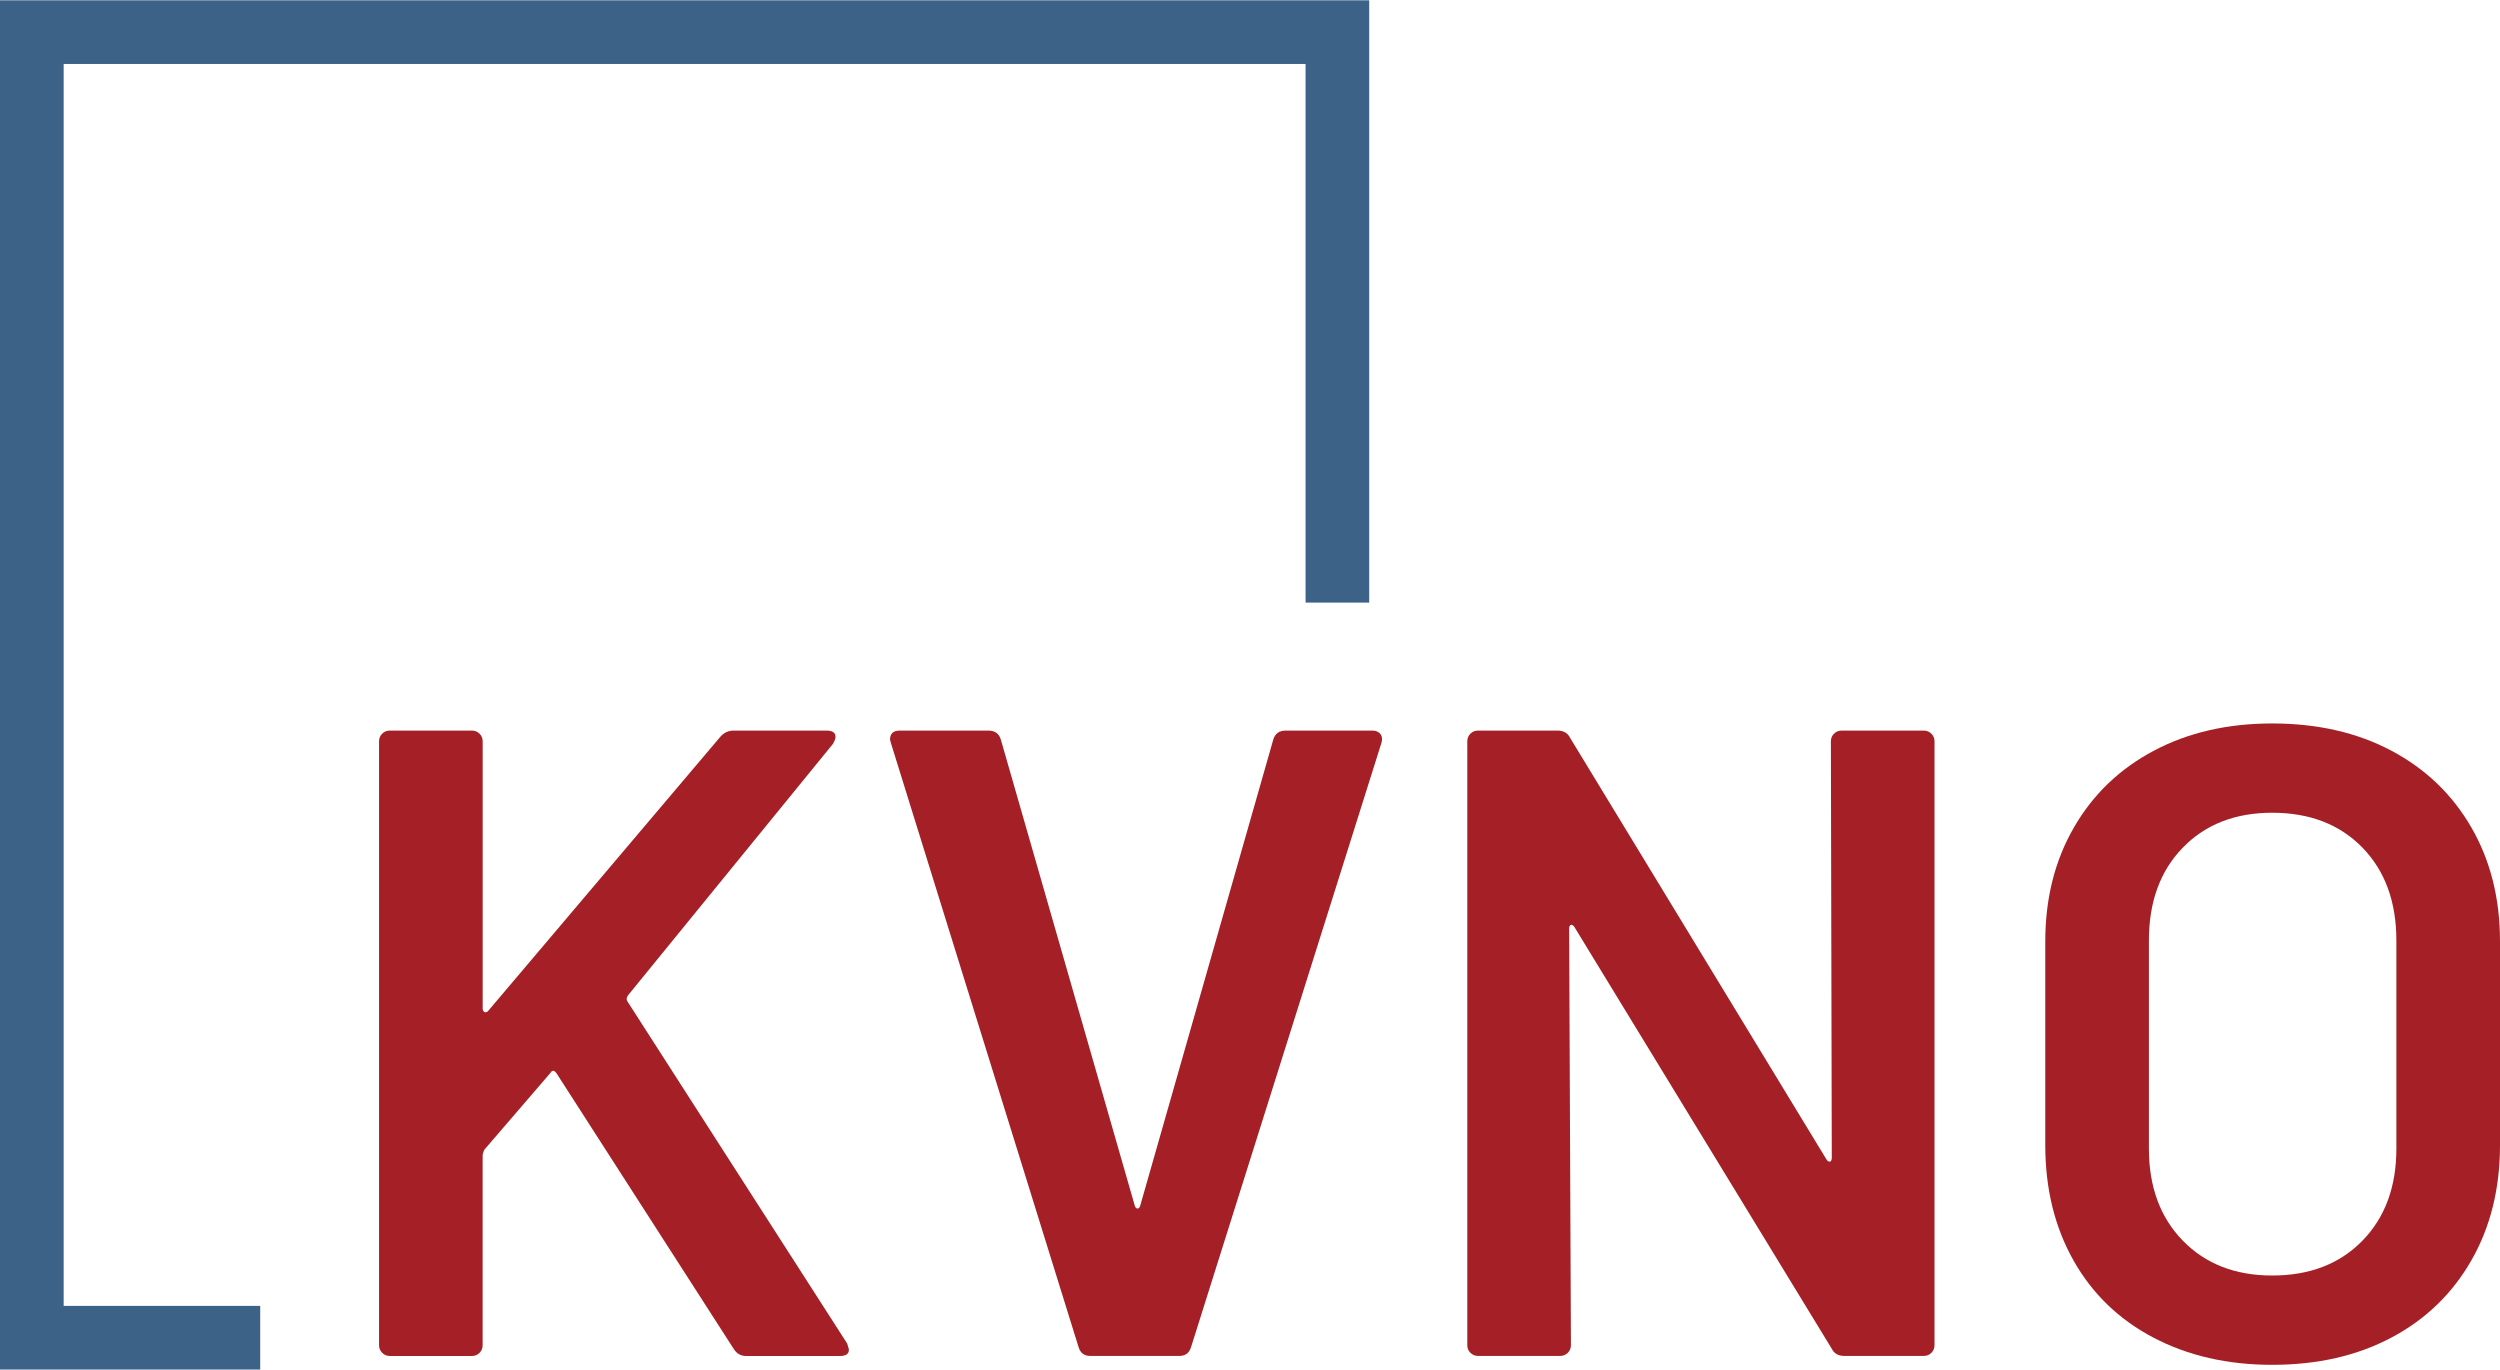
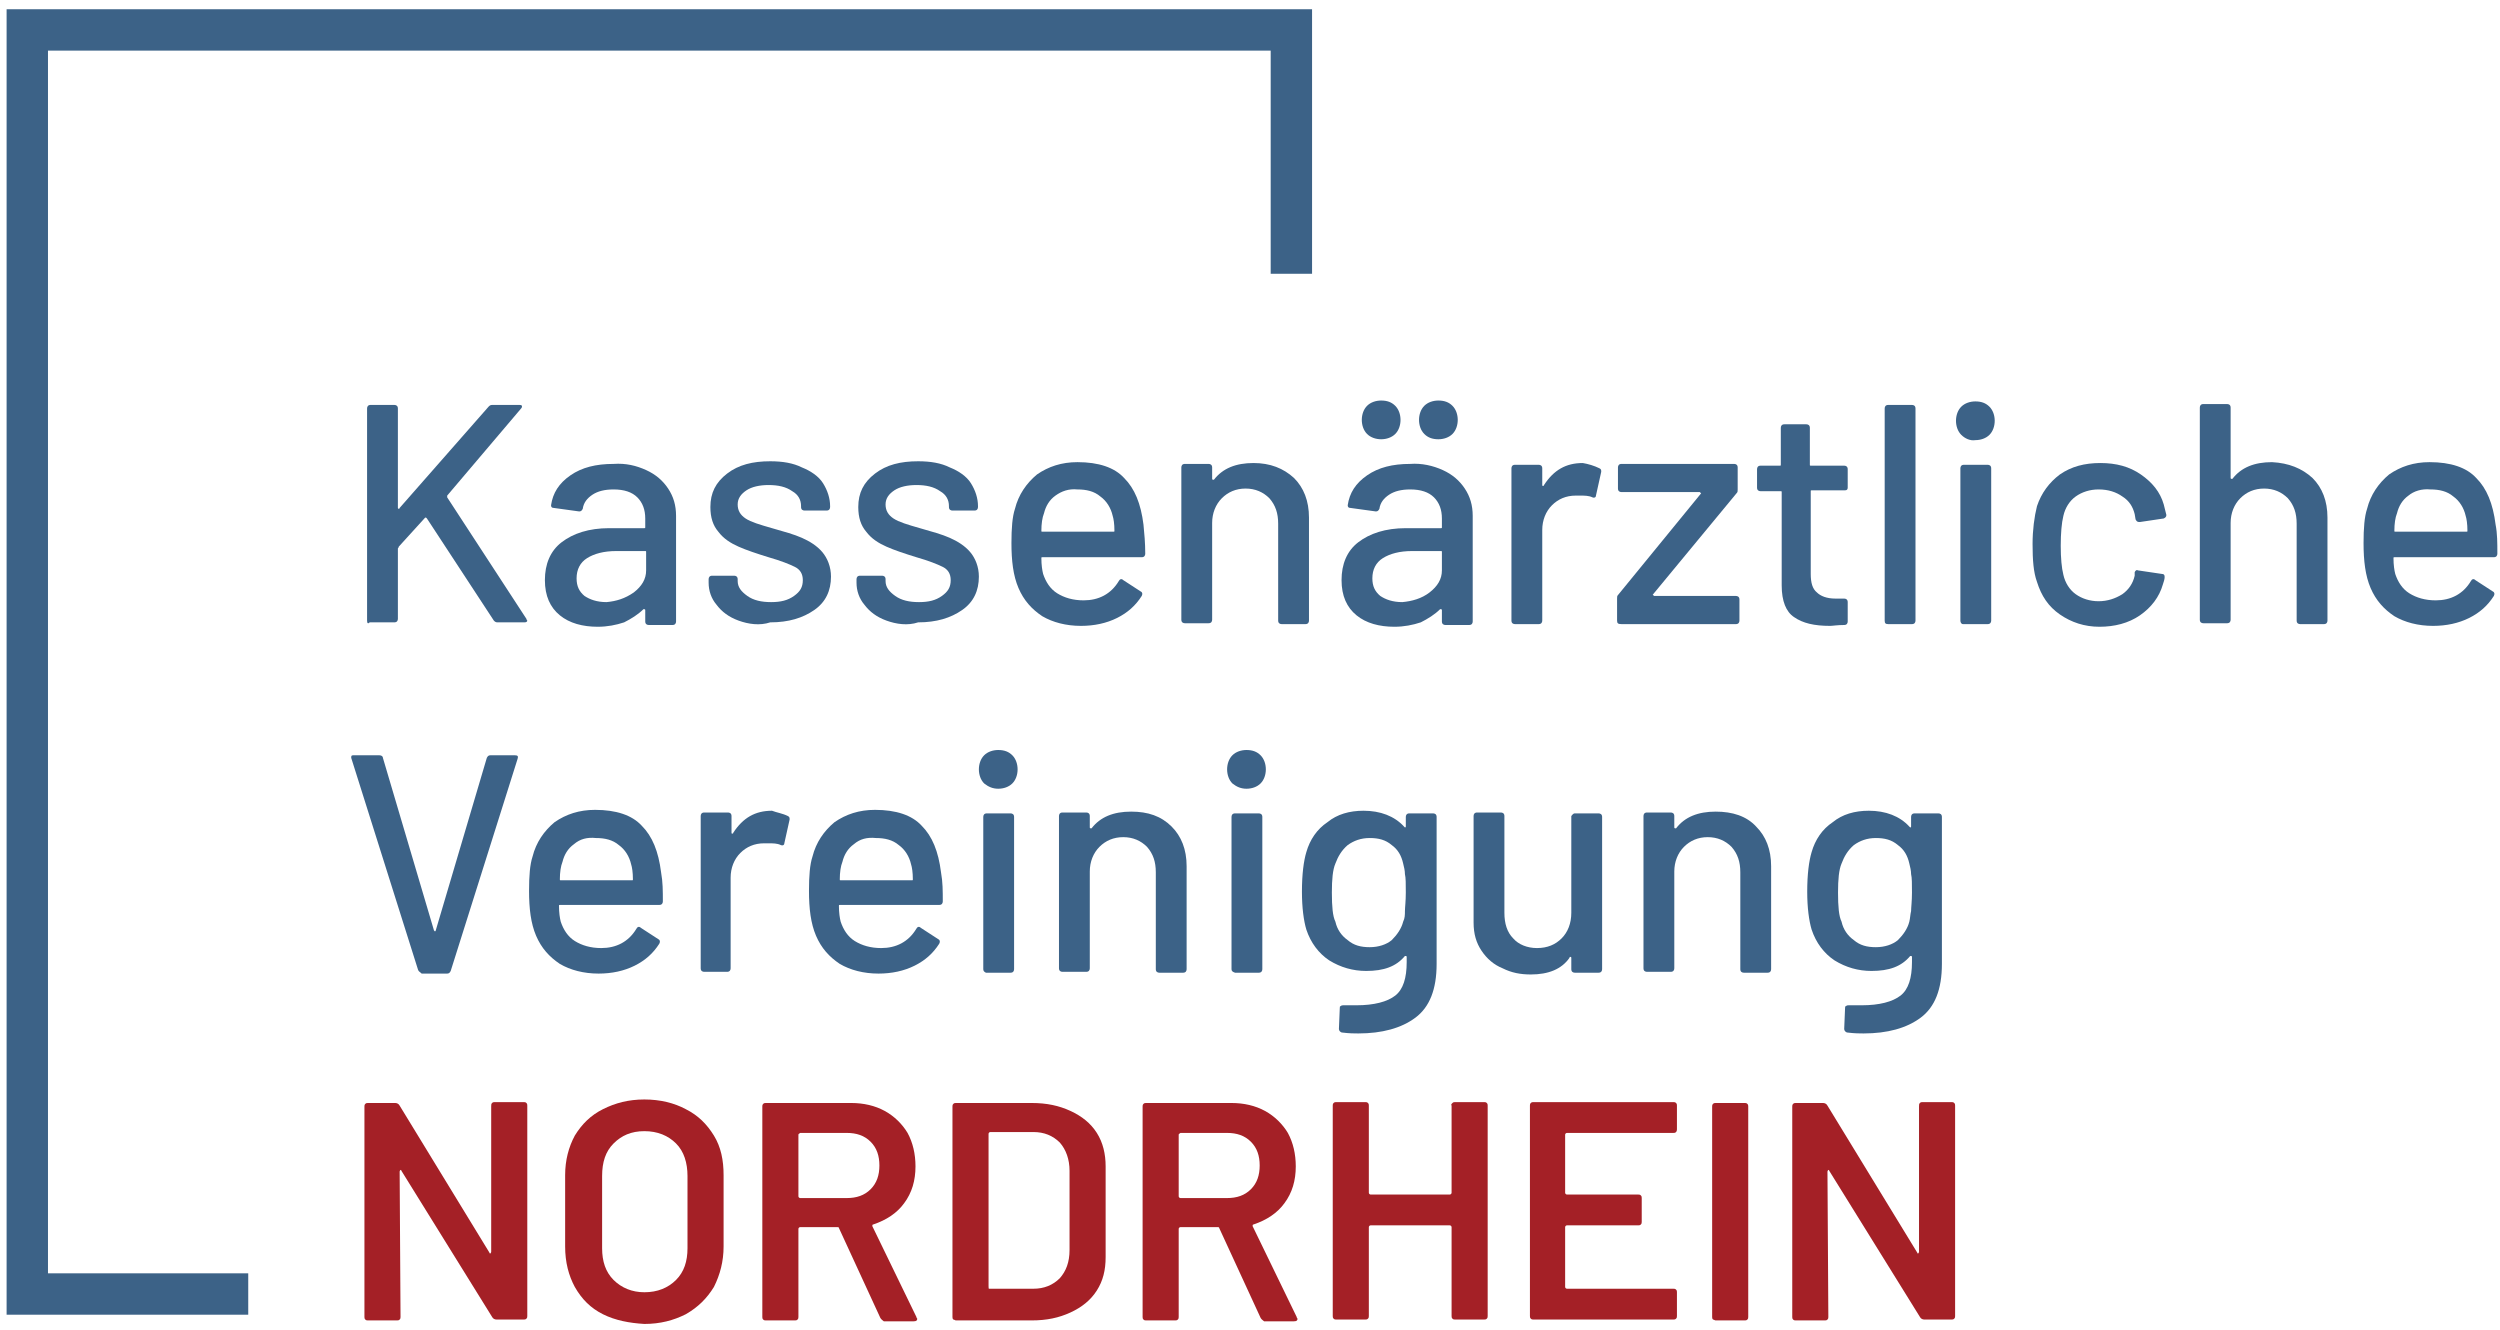
- <svg xmlns="http://www.w3.org/2000/svg" version="1.1" id="Ebene_2" x="0px" y="0px" viewBox="0 0 73 40" style="enable-background:new 0 0 73 40;" xml:space="preserve">
+ <svg xmlns="http://www.w3.org/2000/svg" version="1.1" id="Ebene_5" x="0px" y="0px" viewBox="0 0 284 151" style="enable-background:new 0 0 284 151;" xml:space="preserve">
  <style type="text/css">
	.st0{fill:#3C6287;}
	.st1{fill:#A42026;}
+ 	.st2{fill:none;stroke:#3C6287;stroke-width:4.7;stroke-miterlimit:10;}
</style>
-   <polygon class="st0" points="7.598,39.991 0,39.991 0,0.009 39.981,0.009 39.981,17.596 38.123,17.596 38.123,1.868 1.859,1.868   1.859,38.132 7.598,38.132 " />
-   <path class="st1" d="M11.159,39.501c-0.061-0.061-0.091-0.135-0.091-0.222V21.646c0-0.087,0.03-0.161,0.091-0.222  c0.061-0.061,0.134-0.091,0.222-0.091h2.4c0.087,0,0.161,0.031,0.222,0.091c0.061,0.061,0.091,0.135,0.091,0.222v7.8  c0,0.052,0.017,0.087,0.052,0.104c0.035,0.018,0.069,0.009,0.104-0.026l6.782-8.008c0.104-0.121,0.235-0.183,0.391-0.183h2.713  c0.174,0,0.261,0.061,0.261,0.183c0,0.052-0.026,0.122-0.078,0.209l-5.974,7.33c-0.052,0.069-0.061,0.13-0.026,0.183l6.417,9.991  c0.035,0.104,0.052,0.165,0.052,0.183c0,0.122-0.087,0.183-0.261,0.183h-2.739c-0.156,0-0.278-0.069-0.365-0.209l-5.165-8.034  c-0.07-0.104-0.13-0.113-0.183-0.026l-1.93,2.243c-0.035,0.07-0.052,0.13-0.052,0.183v5.53c0,0.087-0.031,0.161-0.091,0.222  c-0.061,0.061-0.135,0.091-0.222,0.091h-2.4C11.293,39.593,11.22,39.563,11.159,39.501z" />
-   <path class="st1" d="M31.493,39.332l-5.478-17.634l-0.026-0.104c0-0.174,0.095-0.261,0.287-0.261h2.583  c0.191,0,0.313,0.087,0.365,0.261l3.913,13.617c0.017,0.052,0.043,0.078,0.078,0.078c0.035,0,0.061-0.026,0.078-0.078l3.887-13.617  c0.052-0.174,0.174-0.261,0.365-0.261h2.53c0.104,0,0.183,0.035,0.235,0.104c0.052,0.07,0.061,0.157,0.026,0.261l-5.556,17.634  c-0.052,0.174-0.165,0.261-0.339,0.261h-2.609C31.658,39.593,31.545,39.506,31.493,39.332z" />
-   <path class="st1" d="M53.553,21.424c0.061-0.061,0.135-0.091,0.222-0.091h2.4c0.087,0,0.161,0.031,0.222,0.091  c0.061,0.061,0.091,0.135,0.091,0.222V39.28c0,0.087-0.031,0.161-0.091,0.222c-0.061,0.061-0.135,0.091-0.222,0.091h-2.322  c-0.174,0-0.296-0.069-0.365-0.209l-7.513-12.312c-0.035-0.052-0.07-0.074-0.104-0.065c-0.035,0.009-0.052,0.048-0.052,0.117  l0.052,12.156c0,0.087-0.031,0.161-0.091,0.222c-0.061,0.061-0.135,0.091-0.222,0.091h-2.4c-0.087,0-0.161-0.03-0.222-0.091  c-0.061-0.061-0.091-0.135-0.091-0.222V21.646c0-0.087,0.03-0.161,0.091-0.222c0.061-0.061,0.134-0.091,0.222-0.091h2.322  c0.174,0,0.295,0.07,0.365,0.209l7.487,12.312c0.035,0.052,0.069,0.074,0.104,0.065c0.035-0.009,0.052-0.048,0.052-0.117  l-0.026-12.156C53.462,21.559,53.492,21.485,53.553,21.424z" />
-   <path class="st1" d="M62.879,39.058c-1.009-0.53-1.787-1.282-2.335-2.256c-0.548-0.974-0.822-2.095-0.822-3.365v-5.947  c0-1.252,0.278-2.361,0.835-3.326c0.556-0.965,1.334-1.713,2.335-2.243c1-0.531,2.152-0.796,3.456-0.796  c1.321,0,2.482,0.265,3.482,0.796c1,0.531,1.778,1.278,2.335,2.243C72.722,25.128,73,26.237,73,27.489v5.947  c0,1.27-0.278,2.392-0.835,3.365c-0.557,0.974-1.335,1.726-2.335,2.256c-1,0.531-2.161,0.796-3.482,0.796  C65.044,39.853,63.887,39.588,62.879,39.058z M68.983,36.228c0.661-0.678,0.991-1.574,0.991-2.687v-6.078  c0-1.13-0.331-2.035-0.991-2.713c-0.661-0.678-1.539-1.018-2.635-1.018c-1.078,0-1.948,0.339-2.609,1.018  c-0.661,0.678-0.991,1.583-0.991,2.713v6.078c0,1.113,0.33,2.009,0.991,2.687c0.661,0.678,1.53,1.017,2.609,1.017  C67.444,37.245,68.322,36.906,68.983,36.228z" />
  <g>
- </g>
-   <g>
- </g>
-   <g>
- </g>
-   <g>
- </g>
-   <g>
- </g>
-   <g>
- </g>
-   <g>
- </g>
-   <g>
- </g>
-   <g>
- </g>
-   <g>
- </g>
-   <g>
- </g>
-   <g>
- </g>
-   <g>
- </g>
-   <g>
- </g>
-   <g>
- </g>
+     <path class="st0" d="M41.7,70.5V46.4c0-0.2,0.1-0.4,0.4-0.4h2.7c0.2,0,0.4,0.1,0.4,0.4v11.3c0,0,0,0.1,0.1,0.1c0,0,0.1,0,0.1-0.1   l10.1-11.5c0.1-0.1,0.2-0.2,0.4-0.2H59c0.1,0,0.2,0,0.3,0.1c0,0.1,0,0.2-0.1,0.3l-8.4,9.9c0,0.1,0,0.1,0,0.2l9,13.8   c0,0.1,0.1,0.2,0.1,0.2c0,0.1-0.1,0.2-0.3,0.2h-3.1c-0.2,0-0.3-0.1-0.4-0.2l-7.6-11.6l-0.1-0.1h-0.1l-3,3.3c0,0.1-0.1,0.2-0.1,0.2   v8c0,0.2-0.1,0.4-0.4,0.4H42C41.8,70.9,41.7,70.8,41.7,70.5z" />
+     <path class="st0" d="M73.4,53.4c1.1,0.5,1.9,1.2,2.5,2.1s0.9,1.9,0.9,3.1v12c0,0.2-0.1,0.4-0.4,0.4h-2.7c-0.2,0-0.4-0.1-0.4-0.4   v-1.3c0-0.1-0.1-0.1-0.2-0.1c-0.6,0.6-1.4,1.1-2.2,1.5c-0.9,0.3-1.9,0.5-3,0.5c-1.7,0-3.2-0.4-4.3-1.3c-1.1-0.9-1.7-2.2-1.7-4   s0.6-3.3,1.9-4.3s3.1-1.6,5.4-1.6h4c0.1,0,0.1,0,0.1-0.1v-1c0-1-0.3-1.8-0.9-2.4s-1.5-0.9-2.7-0.9c-1,0-1.8,0.2-2.4,0.6   s-1,0.9-1.1,1.6c-0.1,0.2-0.2,0.3-0.4,0.3l-2.9-0.4c-0.2,0-0.3-0.1-0.3-0.3c0.2-1.4,0.9-2.5,2.2-3.4c1.3-0.9,2.9-1.3,4.9-1.3   C71.1,52.6,72.3,52.9,73.4,53.4z M72,67.3c0.9-0.7,1.4-1.5,1.4-2.5v-2.1c0-0.1,0-0.1-0.1-0.1H70c-1.4,0-2.5,0.3-3.3,0.8   s-1.2,1.3-1.2,2.3c0,0.9,0.3,1.5,0.9,2c0.6,0.4,1.4,0.7,2.5,0.7C70,68.3,71,68,72,67.3z" />
+     <path class="st0" d="M83.9,70.5c-1.1-0.4-1.9-1-2.5-1.8c-0.6-0.7-0.9-1.6-0.9-2.5v-0.4c0-0.2,0.1-0.4,0.4-0.4h2.5   c0.2,0,0.4,0.1,0.4,0.4V66c0,0.7,0.4,1.2,1.1,1.7c0.7,0.5,1.6,0.7,2.7,0.7c1.1,0,1.9-0.2,2.6-0.7c0.7-0.5,1-1,1-1.8   c0-0.7-0.3-1.2-0.9-1.5c-0.6-0.3-1.6-0.7-3-1.1c-1.3-0.4-2.5-0.8-3.4-1.2c-0.9-0.4-1.7-0.9-2.3-1.7c-0.6-0.7-0.9-1.6-0.9-2.8   c0-1.6,0.6-2.8,1.9-3.8s2.9-1.4,4.9-1.4c1.4,0,2.6,0.2,3.6,0.7c1,0.4,1.9,1,2.4,1.8s0.8,1.7,0.8,2.6v0.1c0,0.2-0.1,0.4-0.4,0.4   h-2.5c-0.2,0-0.4-0.1-0.4-0.4v-0.1c0-0.7-0.3-1.3-1-1.7c-0.7-0.5-1.6-0.7-2.7-0.7c-1,0-1.9,0.2-2.5,0.6s-1,0.9-1,1.6   s0.3,1.2,0.9,1.6s1.6,0.7,3,1.1s2.5,0.7,3.4,1.1s1.7,0.9,2.3,1.6s1,1.7,1,2.8c0,1.6-0.6,2.9-1.9,3.8c-1.3,0.9-2.9,1.4-5,1.4   C86.3,71.1,85,70.9,83.9,70.5z" />
+     <path class="st0" d="M100.7,70.5c-1.1-0.4-1.9-1-2.5-1.8c-0.6-0.7-0.9-1.6-0.9-2.5v-0.4c0-0.2,0.1-0.4,0.4-0.4h2.5   c0.2,0,0.4,0.1,0.4,0.4V66c0,0.7,0.4,1.2,1.1,1.7c0.7,0.5,1.6,0.7,2.7,0.7c1.1,0,1.9-0.2,2.6-0.7c0.7-0.5,1-1,1-1.8   c0-0.7-0.3-1.2-0.9-1.5c-0.6-0.3-1.6-0.7-3-1.1c-1.3-0.4-2.5-0.8-3.4-1.2c-0.9-0.4-1.7-0.9-2.3-1.7c-0.6-0.7-0.9-1.6-0.9-2.8   c0-1.6,0.6-2.8,1.9-3.8s2.9-1.4,4.9-1.4c1.4,0,2.6,0.2,3.6,0.7c1,0.4,1.9,1,2.4,1.8s0.8,1.7,0.8,2.6v0.1c0,0.2-0.1,0.4-0.4,0.4   h-2.5c-0.2,0-0.4-0.1-0.4-0.4v-0.1c0-0.7-0.3-1.3-1-1.7c-0.7-0.5-1.6-0.7-2.7-0.7c-1,0-1.9,0.2-2.5,0.6s-1,0.9-1,1.6   s0.3,1.2,0.9,1.6s1.6,0.7,3,1.1s2.5,0.7,3.4,1.1s1.7,0.9,2.3,1.6s1,1.7,1,2.8c0,1.6-0.6,2.9-1.9,3.8c-1.3,0.9-2.9,1.4-5,1.4   C103.1,71.1,101.8,70.9,100.7,70.5z" />
+     <path class="st0" d="M130.1,62.9c0,0.2-0.1,0.4-0.4,0.4h-11.3c-0.1,0-0.1,0-0.1,0.1c0,0.8,0.1,1.4,0.2,1.8c0.3,0.9,0.8,1.7,1.6,2.2   s1.8,0.8,3,0.8c1.7,0,3.1-0.7,4-2.2c0.1-0.2,0.3-0.3,0.5-0.1l2,1.3c0.2,0.1,0.2,0.3,0.1,0.5c-0.7,1.1-1.6,1.9-2.8,2.5   s-2.6,0.9-4.1,0.9c-1.7,0-3.2-0.4-4.4-1.1c-1.2-0.8-2.1-1.8-2.7-3.2c-0.6-1.4-0.8-3.1-0.8-5.1c0-1.7,0.1-3,0.4-3.9   c0.4-1.6,1.3-2.9,2.5-3.9c1.3-0.9,2.8-1.4,4.6-1.4c2.4,0,4.2,0.6,5.3,1.8c1.2,1.2,1.9,2.9,2.2,5.3C130,60.6,130.1,61.7,130.1,62.9z    M119.9,56.3c-0.7,0.5-1.1,1.2-1.3,2c-0.2,0.5-0.3,1.2-0.3,2c0,0.1,0,0.1,0.1,0.1h8.1c0.1,0,0.1,0,0.1-0.1c0-0.8-0.1-1.4-0.2-1.7   c-0.2-0.9-0.7-1.7-1.4-2.2c-0.7-0.6-1.6-0.8-2.6-0.8C121.4,55.5,120.6,55.8,119.9,56.3z" />
+     <path class="st0" d="M147,54.3c1.1,1.1,1.7,2.6,1.7,4.5v11.7c0,0.2-0.1,0.4-0.4,0.4h-2.7c-0.2,0-0.4-0.1-0.4-0.4v-11   c0-1.2-0.3-2.1-1-2.9c-0.7-0.7-1.6-1.1-2.7-1.1c-1.1,0-2,0.4-2.7,1.1s-1.1,1.7-1.1,2.8v11c0,0.2-0.1,0.4-0.4,0.4h-2.7   c-0.2,0-0.4-0.1-0.4-0.4V53.1c0-0.2,0.1-0.4,0.4-0.4h2.7c0.2,0,0.4,0.1,0.4,0.4v1.3c0,0,0,0.1,0.1,0.1h0.1c1-1.3,2.5-1.9,4.5-1.9   C144.3,52.6,145.8,53.2,147,54.3z" />
+     <path class="st0" d="M163.9,53.4c1.1,0.5,1.9,1.2,2.5,2.1s0.9,1.9,0.9,3.1v12c0,0.2-0.1,0.4-0.4,0.4h-2.7c-0.2,0-0.4-0.1-0.4-0.4   v-1.3c0-0.1-0.1-0.1-0.2-0.1c-0.6,0.6-1.4,1.1-2.2,1.5c-0.9,0.3-1.9,0.5-3,0.5c-1.7,0-3.2-0.4-4.3-1.3s-1.7-2.2-1.7-4   s0.6-3.3,1.9-4.3c1.3-1,3.1-1.6,5.4-1.6h4c0.1,0,0.1,0,0.1-0.1v-1c0-1-0.3-1.8-0.9-2.4c-0.6-0.6-1.5-0.9-2.7-0.9   c-1,0-1.8,0.2-2.4,0.6c-0.6,0.4-1,0.9-1.1,1.6c-0.1,0.2-0.2,0.3-0.4,0.3l-2.9-0.4c-0.2,0-0.3-0.1-0.3-0.3c0.2-1.4,0.9-2.5,2.2-3.4   s2.9-1.3,4.9-1.3C161.5,52.6,162.8,52.9,163.9,53.4z M155.3,49.3c-0.4-0.4-0.6-1-0.6-1.6s0.2-1.2,0.6-1.6c0.4-0.4,1-0.6,1.6-0.6   c0.7,0,1.2,0.2,1.6,0.6c0.4,0.4,0.6,1,0.6,1.6s-0.2,1.2-0.6,1.6c-0.4,0.4-1,0.6-1.6,0.6S155.7,49.7,155.3,49.3z M162.4,67.3   c0.9-0.7,1.4-1.5,1.4-2.5v-2.1c0-0.1,0-0.1-0.1-0.1h-3.3c-1.4,0-2.5,0.3-3.3,0.8s-1.2,1.3-1.2,2.3c0,0.9,0.3,1.5,0.9,2   c0.6,0.4,1.4,0.7,2.5,0.7C160.4,68.3,161.5,68,162.4,67.3z M161.8,49.3c-0.4-0.4-0.6-1-0.6-1.6s0.2-1.2,0.6-1.6   c0.4-0.4,1-0.6,1.6-0.6c0.7,0,1.2,0.2,1.6,0.6c0.4,0.4,0.6,1,0.6,1.6s-0.2,1.2-0.6,1.6c-0.4,0.4-1,0.6-1.6,0.6   C162.7,49.9,162.2,49.7,161.8,49.3z" />
+     <path class="st0" d="M181.7,53.2c0.2,0.1,0.2,0.2,0.2,0.4l-0.6,2.7c0,0.2-0.2,0.3-0.4,0.2c-0.4-0.2-0.9-0.2-1.4-0.2H179   c-1.1,0-2,0.4-2.7,1.1s-1.1,1.7-1.1,2.8v10.3c0,0.2-0.1,0.4-0.4,0.4h-2.7c-0.2,0-0.4-0.1-0.4-0.4V53.2c0-0.2,0.1-0.4,0.4-0.4h2.7   c0.2,0,0.4,0.1,0.4,0.4v1.9c0,0.1,0,0.1,0.1,0.1c0,0,0.1,0,0.1-0.1c1.1-1.7,2.5-2.5,4.4-2.5C180.4,52.7,181.1,52.9,181.7,53.2z" />
+     <path class="st0" d="M183.7,70.5V68c0-0.2,0-0.3,0.1-0.4l9.4-11.5c0,0,0.1-0.1,0-0.1l-0.1-0.1h-8.9c-0.2,0-0.4-0.1-0.4-0.4v-2.4   c0-0.2,0.1-0.4,0.4-0.4H197c0.2,0,0.4,0.1,0.4,0.4v2.5c0,0.2,0,0.3-0.1,0.4l-9.5,11.5c0,0-0.1,0.1,0,0.1l0.1,0.1h9.3   c0.2,0,0.4,0.1,0.4,0.4v2.4c0,0.2-0.1,0.4-0.4,0.4h-13C183.8,70.9,183.7,70.8,183.7,70.5z" />
+     <path class="st0" d="M209.6,55.7h-3.8c-0.1,0-0.1,0-0.1,0.1v9.4c0,1,0.2,1.7,0.7,2.1c0.4,0.4,1.1,0.7,2.1,0.7h1   c0.2,0,0.4,0.1,0.4,0.4v2.2c0,0.2-0.1,0.4-0.4,0.4c-0.8,0-1.3,0.1-1.6,0.1c-1.8,0-3.1-0.3-4.1-1c-0.9-0.6-1.4-1.8-1.4-3.6V55.9   c0-0.1,0-0.1-0.1-0.1H200c-0.2,0-0.4-0.1-0.4-0.4v-2.1c0-0.2,0.1-0.4,0.4-0.4h2.2c0.1,0,0.1,0,0.1-0.1v-4.2c0-0.2,0.1-0.4,0.4-0.4   h2.5c0.2,0,0.4,0.1,0.4,0.4v4.2c0,0.1,0,0.1,0.1,0.1h3.8c0.2,0,0.4,0.1,0.4,0.4v2.1C209.9,55.6,209.8,55.7,209.6,55.7z" />
+     <path class="st0" d="M214.1,70.5V46.4c0-0.2,0.1-0.4,0.4-0.4h2.7c0.2,0,0.4,0.1,0.4,0.4v24.1c0,0.2-0.1,0.4-0.4,0.4h-2.7   C214.2,70.9,214.1,70.8,214.1,70.5z" />
+     <path class="st0" d="M222.8,49.4c-0.4-0.4-0.6-1-0.6-1.6s0.2-1.2,0.6-1.6s1-0.6,1.6-0.6c0.7,0,1.2,0.2,1.6,0.6s0.6,1,0.6,1.6   s-0.2,1.2-0.6,1.6s-1,0.6-1.6,0.6C223.8,50.1,223.2,49.8,222.8,49.4z M222.7,70.5V53.2c0-0.2,0.1-0.4,0.4-0.4h2.7   c0.2,0,0.4,0.1,0.4,0.4v17.3c0,0.2-0.1,0.4-0.4,0.4H223C222.8,70.9,222.7,70.7,222.7,70.5z" />
+     <path class="st0" d="M234,69.8c-1.3-0.9-2.1-2.1-2.6-3.7c-0.4-1.1-0.5-2.5-0.5-4.3c0-1.6,0.2-3.1,0.5-4.3c0.5-1.5,1.4-2.7,2.6-3.6   c1.3-0.9,2.8-1.3,4.6-1.3s3.3,0.4,4.6,1.3c1.3,0.9,2.2,2,2.6,3.4c0.1,0.4,0.2,0.8,0.3,1.2c0,0.2-0.1,0.3-0.3,0.4l-2.7,0.4H243   c-0.2,0-0.3-0.1-0.4-0.3l-0.1-0.6c-0.2-0.8-0.6-1.5-1.4-2c-0.7-0.5-1.6-0.8-2.7-0.8c-1,0-1.9,0.3-2.6,0.8s-1.2,1.3-1.4,2.2   c-0.2,0.8-0.3,2-0.3,3.4s0.1,2.5,0.3,3.3c0.2,0.9,0.7,1.7,1.4,2.2c0.7,0.5,1.6,0.8,2.6,0.8s1.9-0.3,2.7-0.8   c0.7-0.5,1.2-1.2,1.4-2.1v-0.1v-0.1V65c0.1-0.2,0.2-0.3,0.4-0.2l2.7,0.4c0.2,0,0.3,0.1,0.3,0.3v0.1c0,0.2-0.1,0.5-0.2,0.8   c-0.4,1.4-1.3,2.6-2.6,3.5c-1.3,0.9-2.9,1.3-4.6,1.3C236.8,71.2,235.3,70.7,234,69.8z" />
+     <path class="st0" d="M262.7,54.3c1.1,1.1,1.7,2.6,1.7,4.5v11.7c0,0.2-0.1,0.4-0.4,0.4h-2.7c-0.2,0-0.4-0.1-0.4-0.4v-11   c0-1.2-0.3-2.1-1-2.9c-0.7-0.7-1.6-1.1-2.7-1.1s-2,0.4-2.7,1.1s-1.1,1.7-1.1,2.8v11c0,0.2-0.1,0.4-0.4,0.4h-2.7   c-0.2,0-0.4-0.1-0.4-0.4V46.3c0-0.2,0.1-0.4,0.4-0.4h2.7c0.2,0,0.4,0.1,0.4,0.4v8c0,0,0,0.1,0.1,0.1h0.1c1-1.3,2.5-1.9,4.5-1.9   C260,52.6,261.5,53.2,262.7,54.3z" />
+     <path class="st0" d="M283.7,62.9c0,0.2-0.1,0.4-0.4,0.4H272c-0.1,0-0.1,0-0.1,0.1c0,0.8,0.1,1.4,0.2,1.8c0.3,0.9,0.8,1.7,1.6,2.2   c0.8,0.5,1.8,0.8,3,0.8c1.7,0,3.1-0.7,4-2.2c0.1-0.2,0.3-0.3,0.5-0.1l2,1.3c0.2,0.1,0.2,0.3,0.1,0.5c-0.7,1.1-1.6,1.9-2.8,2.5   c-1.2,0.6-2.6,0.9-4.1,0.9c-1.7,0-3.2-0.4-4.4-1.1c-1.2-0.8-2.1-1.8-2.7-3.2c-0.6-1.4-0.8-3.1-0.8-5.1c0-1.7,0.1-3,0.4-3.9   c0.4-1.6,1.3-2.9,2.5-3.9c1.3-0.9,2.8-1.4,4.6-1.4c2.4,0,4.2,0.6,5.3,1.8c1.2,1.2,1.9,2.9,2.2,5.3   C283.7,60.6,283.7,61.7,283.7,62.9z M273.6,56.3c-0.7,0.5-1.1,1.2-1.3,2c-0.2,0.5-0.3,1.2-0.3,2c0,0.1,0,0.1,0.1,0.1h8.1   c0.1,0,0.1,0,0.1-0.1c0-0.8-0.1-1.4-0.2-1.7c-0.2-0.9-0.7-1.7-1.4-2.2c-0.7-0.6-1.6-0.8-2.6-0.8C275.1,55.5,274.2,55.8,273.6,56.3z   " />
+     <path class="st0" d="M47.5,110.2l-7.6-24.1V86c0-0.2,0.1-0.2,0.3-0.2h2.9c0.2,0,0.4,0.1,0.4,0.3l5.8,19.6l0.1,0.1   c0,0,0.1,0,0.1-0.1l5.8-19.6c0.1-0.2,0.2-0.3,0.4-0.3h2.8c0.3,0,0.4,0.1,0.3,0.4l-7.6,24.1c-0.1,0.2-0.2,0.3-0.4,0.3h-2.9   C47.7,110.4,47.6,110.4,47.5,110.2z" />
+     <path class="st0" d="M75.3,102.4c0,0.2-0.1,0.4-0.4,0.4H63.6c-0.1,0-0.1,0-0.1,0.1c0,0.8,0.1,1.4,0.2,1.8c0.3,0.9,0.8,1.7,1.6,2.2   c0.8,0.5,1.8,0.8,3,0.8c1.7,0,3.1-0.7,4-2.2c0.1-0.2,0.3-0.3,0.5-0.1l2,1.3c0.2,0.1,0.2,0.3,0.1,0.5c-0.7,1.1-1.6,1.9-2.8,2.5   s-2.6,0.9-4.1,0.9c-1.7,0-3.2-0.4-4.4-1.1c-1.2-0.8-2.1-1.8-2.7-3.2s-0.8-3.1-0.8-5.1c0-1.7,0.1-3,0.4-3.9c0.4-1.6,1.3-2.9,2.5-3.9   c1.3-0.9,2.8-1.4,4.6-1.4c2.4,0,4.2,0.6,5.3,1.8c1.2,1.2,1.9,2.9,2.2,5.3C75.3,100.2,75.3,101.2,75.3,102.4z M65.2,95.9   c-0.7,0.5-1.1,1.2-1.3,2c-0.2,0.5-0.3,1.2-0.3,2c0,0.1,0,0.1,0.1,0.1h8.1c0.1,0,0.1,0,0.1-0.1c0-0.8-0.1-1.4-0.2-1.7   c-0.2-0.9-0.7-1.7-1.4-2.2c-0.7-0.6-1.6-0.8-2.6-0.8C66.7,95.1,65.9,95.3,65.2,95.9z" />
+     <path class="st0" d="M89.5,92.7c0.2,0.1,0.2,0.2,0.2,0.4l-0.6,2.7c0,0.2-0.2,0.3-0.4,0.2c-0.4-0.2-0.9-0.2-1.4-0.2h-0.5   c-1.1,0-2,0.4-2.7,1.1c-0.7,0.7-1.1,1.7-1.1,2.8V110c0,0.2-0.1,0.4-0.4,0.4H80c-0.2,0-0.4-0.1-0.4-0.4V92.7c0-0.2,0.1-0.4,0.4-0.4   h2.7c0.2,0,0.4,0.1,0.4,0.4v1.9c0,0.1,0,0.1,0.1,0.1c0,0,0.1,0,0.1-0.1c1.1-1.7,2.5-2.5,4.4-2.5C88.2,92.3,88.9,92.4,89.5,92.7z" />
+     <path class="st0" d="M107.1,102.4c0,0.2-0.1,0.4-0.4,0.4H95.4c-0.1,0-0.1,0-0.1,0.1c0,0.8,0.1,1.4,0.2,1.8c0.3,0.9,0.8,1.7,1.6,2.2   s1.8,0.8,3,0.8c1.7,0,3.1-0.7,4-2.2c0.1-0.2,0.3-0.3,0.5-0.1l2,1.3c0.2,0.1,0.2,0.3,0.1,0.5c-0.7,1.1-1.6,1.9-2.8,2.5   s-2.6,0.9-4.1,0.9c-1.7,0-3.2-0.4-4.4-1.1c-1.2-0.8-2.1-1.8-2.7-3.2c-0.6-1.4-0.8-3.1-0.8-5.1c0-1.7,0.1-3,0.4-3.9   c0.4-1.6,1.3-2.9,2.5-3.9c1.3-0.9,2.8-1.4,4.6-1.4c2.4,0,4.2,0.6,5.3,1.8c1.2,1.2,1.9,2.9,2.2,5.3   C107.1,100.2,107.1,101.2,107.1,102.4z M97,95.9c-0.7,0.5-1.1,1.2-1.3,2c-0.2,0.5-0.3,1.2-0.3,2c0,0.1,0,0.1,0.1,0.1h8.1   c0.1,0,0.1,0,0.1-0.1c0-0.8-0.1-1.4-0.2-1.7c-0.2-0.9-0.7-1.7-1.4-2.2c-0.7-0.6-1.6-0.8-2.6-0.8C98.5,95.1,97.7,95.3,97,95.9z" />
+     <path class="st0" d="M111.8,89c-0.4-0.4-0.6-1-0.6-1.6s0.2-1.2,0.6-1.6c0.4-0.4,1-0.6,1.6-0.6c0.7,0,1.2,0.2,1.6,0.6   c0.4,0.4,0.6,1,0.6,1.6s-0.2,1.2-0.6,1.6c-0.4,0.4-1,0.6-1.6,0.6S112.3,89.4,111.8,89z M111.7,110.1V92.8c0-0.2,0.1-0.4,0.4-0.4   h2.7c0.2,0,0.4,0.1,0.4,0.4v17.3c0,0.2-0.1,0.4-0.4,0.4H112C111.8,110.4,111.7,110.3,111.7,110.1z" />
+     <path class="st0" d="M133.1,93.9c1.1,1.1,1.7,2.6,1.7,4.5v11.7c0,0.2-0.1,0.4-0.4,0.4h-2.7c-0.2,0-0.4-0.1-0.4-0.4v-11   c0-1.2-0.3-2.1-1-2.9c-0.7-0.7-1.6-1.1-2.7-1.1c-1.1,0-2,0.4-2.7,1.1c-0.7,0.7-1.1,1.7-1.1,2.8v11c0,0.2-0.1,0.4-0.4,0.4h-2.7   c-0.2,0-0.4-0.1-0.4-0.4V92.7c0-0.2,0.1-0.4,0.4-0.4h2.7c0.2,0,0.4,0.1,0.4,0.4V94c0,0,0,0.1,0.1,0.1h0.1c1-1.3,2.5-1.9,4.5-1.9   C130.4,92.2,131.9,92.7,133.1,93.9z" />
+     <path class="st0" d="M140,89c-0.4-0.4-0.6-1-0.6-1.6s0.2-1.2,0.6-1.6c0.4-0.4,1-0.6,1.6-0.6c0.7,0,1.2,0.2,1.6,0.6   c0.4,0.4,0.6,1,0.6,1.6s-0.2,1.2-0.6,1.6c-0.4,0.4-1,0.6-1.6,0.6S140.5,89.4,140,89z M139.9,110.1V92.8c0-0.2,0.1-0.4,0.4-0.4h2.7   c0.2,0,0.4,0.1,0.4,0.4v17.3c0,0.2-0.1,0.4-0.4,0.4h-2.7C140,110.4,139.9,110.3,139.9,110.1z" />
+     <path class="st0" d="M160.1,92.4h2.7c0.2,0,0.4,0.1,0.4,0.4v16.7c0,2.9-0.8,4.9-2.4,6.1c-1.6,1.2-3.8,1.8-6.5,1.8   c-0.4,0-1,0-1.8-0.1c-0.2,0-0.4-0.2-0.4-0.4l0.1-2.4c0-0.1,0-0.2,0.1-0.2c0.1-0.1,0.2-0.1,0.3-0.1c0.3,0,0.8,0,1.5,0   c2,0,3.5-0.4,4.4-1.1c0.9-0.7,1.3-2,1.3-3.8v-0.6c0,0,0-0.1-0.1-0.1h-0.1c-1,1.2-2.4,1.7-4.4,1.7c-1.5,0-2.9-0.4-4.2-1.2   c-1.2-0.8-2.1-2-2.6-3.5c-0.3-1-0.5-2.5-0.5-4.3c0-2,0.2-3.5,0.5-4.5c0.4-1.4,1.2-2.6,2.4-3.4c1.1-0.9,2.5-1.3,4.1-1.3   c1.9,0,3.5,0.6,4.6,1.8l0.1,0.1c0,0,0.1,0,0.1-0.1v-1.1C159.7,92.6,159.8,92.4,160.1,92.4z M159.6,103.5c0-0.4,0.1-1.1,0.1-2.1   s0-1.7-0.1-2.1c0-0.4-0.1-0.8-0.2-1.2c-0.2-0.9-0.6-1.6-1.3-2.1c-0.7-0.6-1.5-0.8-2.5-0.8s-1.8,0.3-2.5,0.8   c-0.7,0.6-1.1,1.3-1.4,2.1c-0.3,0.7-0.4,1.8-0.4,3.3c0,1.6,0.1,2.7,0.4,3.3c0.2,0.9,0.7,1.6,1.4,2.1c0.7,0.6,1.5,0.8,2.5,0.8   s1.9-0.3,2.5-0.8c0.6-0.6,1.1-1.3,1.3-2.1C159.6,104.3,159.6,103.9,159.6,103.5z" />
+     <path class="st0" d="M178.9,92.4h2.7c0.2,0,0.4,0.1,0.4,0.4v17.3c0,0.2-0.1,0.4-0.4,0.4h-2.7c-0.2,0-0.4-0.1-0.4-0.4v-1.3   c0,0,0-0.1-0.1-0.1s-0.1,0-0.1,0.1c-0.9,1.3-2.4,1.9-4.4,1.9c-1.2,0-2.2-0.2-3.2-0.7c-1-0.4-1.8-1.1-2.4-2   c-0.6-0.9-0.9-1.9-0.9-3.2V92.7c0-0.2,0.1-0.4,0.4-0.4h2.7c0.2,0,0.4,0.1,0.4,0.4v11c0,1.2,0.3,2.2,1,2.9c0.6,0.7,1.6,1.1,2.7,1.1   c1.2,0,2.1-0.4,2.8-1.1c0.7-0.7,1.1-1.7,1.1-2.9v-11C178.6,92.6,178.7,92.4,178.9,92.4z" />
+     <path class="st0" d="M199.5,93.9c1.1,1.1,1.7,2.6,1.7,4.5v11.7c0,0.2-0.1,0.4-0.4,0.4h-2.7c-0.2,0-0.4-0.1-0.4-0.4v-11   c0-1.2-0.3-2.1-1-2.9c-0.7-0.7-1.6-1.1-2.7-1.1c-1.1,0-2,0.4-2.7,1.1c-0.7,0.7-1.1,1.7-1.1,2.8v11c0,0.2-0.1,0.4-0.4,0.4h-2.7   c-0.2,0-0.4-0.1-0.4-0.4V92.7c0-0.2,0.1-0.4,0.4-0.4h2.7c0.2,0,0.4,0.1,0.4,0.4V94c0,0,0,0.1,0.1,0.1h0.1c1-1.3,2.5-1.9,4.5-1.9   C196.8,92.2,198.4,92.7,199.5,93.9z" />
+     <path class="st0" d="M217.5,92.4h2.7c0.2,0,0.4,0.1,0.4,0.4v16.7c0,2.9-0.8,4.9-2.4,6.1c-1.6,1.2-3.8,1.8-6.5,1.8   c-0.4,0-1,0-1.8-0.1c-0.2,0-0.4-0.2-0.4-0.4l0.1-2.4c0-0.1,0-0.2,0.1-0.2c0.1-0.1,0.2-0.1,0.3-0.1c0.3,0,0.8,0,1.5,0   c2,0,3.5-0.4,4.4-1.1c0.9-0.7,1.3-2,1.3-3.8v-0.6c0,0,0-0.1-0.1-0.1H217c-1,1.2-2.4,1.7-4.4,1.7c-1.5,0-2.9-0.4-4.2-1.2   c-1.2-0.8-2.1-2-2.6-3.5c-0.3-1-0.5-2.5-0.5-4.3c0-2,0.2-3.5,0.5-4.5c0.4-1.4,1.2-2.6,2.4-3.4c1.1-0.9,2.5-1.3,4.1-1.3   c1.9,0,3.5,0.6,4.6,1.8L217,94c0,0,0.1,0,0.1-0.1v-1.1C217.1,92.6,217.2,92.4,217.5,92.4z M217.1,103.5c0-0.4,0.1-1.1,0.1-2.1   s0-1.7-0.1-2.1c0-0.4-0.1-0.8-0.2-1.2c-0.2-0.9-0.6-1.6-1.3-2.1c-0.7-0.6-1.5-0.8-2.5-0.8s-1.8,0.3-2.5,0.8   c-0.7,0.6-1.1,1.3-1.4,2.1c-0.3,0.7-0.4,1.8-0.4,3.3c0,1.6,0.1,2.7,0.4,3.3c0.2,0.9,0.7,1.6,1.4,2.1c0.7,0.6,1.5,0.8,2.5,0.8   s1.9-0.3,2.5-0.8c0.6-0.6,1.1-1.3,1.3-2.1C217,104.3,217,103.9,217.1,103.5z" />
+     <path class="st1" d="M55.9,125.3c0.1-0.1,0.2-0.1,0.3-0.1h3.3c0.1,0,0.2,0,0.3,0.1c0.1,0.1,0.1,0.2,0.1,0.3v23.9   c0,0.1,0,0.2-0.1,0.3s-0.2,0.1-0.3,0.1h-3.1c-0.2,0-0.4-0.1-0.5-0.3L45.6,133c0-0.1-0.1-0.1-0.1-0.1s-0.1,0.1-0.1,0.2l0.1,16.5   c0,0.1,0,0.2-0.1,0.3s-0.2,0.1-0.3,0.1h-3.3c-0.1,0-0.2,0-0.3-0.1c-0.1-0.1-0.1-0.2-0.1-0.3v-23.9c0-0.1,0-0.2,0.1-0.3   s0.2-0.1,0.3-0.1h3.1c0.2,0,0.4,0.1,0.5,0.3l10.2,16.7c0,0.1,0.1,0.1,0.1,0.1s0.1-0.1,0.1-0.2v-16.5   C55.8,125.5,55.8,125.4,55.9,125.3z" />
+     <path class="st1" d="M68.5,149.3c-1.4-0.7-2.4-1.7-3.2-3.1c-0.7-1.3-1.1-2.8-1.1-4.6v-8.1c0-1.7,0.4-3.2,1.1-4.5   c0.8-1.3,1.8-2.3,3.2-3c1.4-0.7,2.9-1.1,4.7-1.1c1.8,0,3.4,0.4,4.7,1.1c1.4,0.7,2.4,1.7,3.2,3s1.1,2.8,1.1,4.5v8.1   c0,1.7-0.4,3.2-1.1,4.6c-0.8,1.3-1.8,2.3-3.2,3.1c-1.4,0.7-2.9,1.1-4.7,1.1C71.5,150.3,69.9,150,68.5,149.3z M76.8,145.4   c0.9-0.9,1.3-2.1,1.3-3.6v-8.2c0-1.5-0.4-2.8-1.3-3.7c-0.9-0.9-2.1-1.4-3.6-1.4s-2.6,0.5-3.5,1.4s-1.3,2.1-1.3,3.7v8.2   c0,1.5,0.4,2.7,1.3,3.6c0.9,0.9,2.1,1.4,3.5,1.4C74.7,146.8,75.9,146.3,76.8,145.4z" />
+     <path class="st1" d="M100,149.7l-4.7-10.2c0-0.1-0.1-0.1-0.2-0.1h-4.2c-0.1,0-0.2,0.1-0.2,0.2v10c0,0.1,0,0.2-0.1,0.3   s-0.2,0.1-0.3,0.1H87c-0.1,0-0.2,0-0.3-0.1s-0.1-0.2-0.1-0.3v-23.9c0-0.1,0-0.2,0.1-0.3s0.2-0.1,0.3-0.1h9.7c1.4,0,2.7,0.3,3.8,0.9   c1.1,0.6,2,1.5,2.6,2.5c0.6,1.1,0.9,2.4,0.9,3.8c0,1.6-0.4,3-1.3,4.2c-0.8,1.1-2,1.9-3.5,2.4c0,0-0.1,0-0.1,0.1v0.1l5,10.3   c0,0.1,0.1,0.2,0.1,0.2c0,0.2-0.1,0.3-0.4,0.3h-3.4C100.3,150,100.1,149.9,100,149.7z M90.7,128.9v7c0,0.1,0.1,0.2,0.2,0.2h5.3   c1.1,0,2-0.3,2.7-1s1-1.6,1-2.7c0-1.1-0.3-2-1-2.7s-1.6-1-2.7-1h-5.3C90.8,128.8,90.7,128.8,90.7,128.9z" />
+     <path class="st1" d="M108.3,149.9c-0.1-0.1-0.1-0.2-0.1-0.3v-23.9c0-0.1,0-0.2,0.1-0.3s0.2-0.1,0.3-0.1h8.6c1.7,0,3.1,0.3,4.4,0.9   s2.3,1.4,3,2.5s1,2.4,1,3.8v10.3c0,1.5-0.3,2.7-1,3.8s-1.7,1.9-3,2.5s-2.7,0.9-4.4,0.9h-8.6C108.5,150,108.4,149.9,108.3,149.9z    M112.4,146.4h5c1.2,0,2.2-0.4,3-1.2c0.7-0.8,1.1-1.8,1.1-3.2v-9c0-1.3-0.4-2.4-1.1-3.2c-0.8-0.8-1.8-1.2-3-1.2h-4.9   c-0.1,0-0.2,0.1-0.2,0.2v17.3C112.3,146.4,112.3,146.4,112.4,146.4z" />
+     <path class="st1" d="M143.2,149.7l-4.7-10.2c0-0.1-0.1-0.1-0.2-0.1h-4.2c-0.1,0-0.2,0.1-0.2,0.2v10c0,0.1,0,0.2-0.1,0.3   s-0.2,0.1-0.3,0.1h-3.3c-0.1,0-0.2,0-0.3-0.1s-0.1-0.2-0.1-0.3v-23.9c0-0.1,0-0.2,0.1-0.3s0.2-0.1,0.3-0.1h9.7   c1.4,0,2.7,0.3,3.8,0.9c1.1,0.6,2,1.5,2.6,2.5c0.6,1.1,0.9,2.4,0.9,3.8c0,1.6-0.4,3-1.3,4.2c-0.8,1.1-2,1.9-3.5,2.4   c0,0-0.1,0-0.1,0.1v0.1l5,10.3c0,0.1,0.1,0.2,0.1,0.2c0,0.2-0.1,0.3-0.4,0.3h-3.4C143.5,150,143.3,149.9,143.2,149.7z M133.9,128.9   v7c0,0.1,0.1,0.2,0.2,0.2h5.3c1.1,0,2-0.3,2.7-1s1-1.6,1-2.7c0-1.1-0.3-2-1-2.7s-1.6-1-2.7-1h-5.3   C134,128.8,133.9,128.8,133.9,128.9z" />
+     <path class="st1" d="M165,125.3c0.1-0.1,0.2-0.1,0.3-0.1h3.3c0.1,0,0.2,0,0.3,0.1s0.1,0.2,0.1,0.3v23.9c0,0.1,0,0.2-0.1,0.3   s-0.2,0.1-0.3,0.1h-3.3c-0.1,0-0.2,0-0.3-0.1s-0.1-0.2-0.1-0.3v-10.1c0-0.1-0.1-0.2-0.2-0.2h-9c-0.1,0-0.2,0.1-0.2,0.2v10.1   c0,0.1,0,0.2-0.1,0.3s-0.2,0.1-0.3,0.1h-3.3c-0.1,0-0.2,0-0.3-0.1s-0.1-0.2-0.1-0.3v-23.9c0-0.1,0-0.2,0.1-0.3s0.2-0.1,0.3-0.1h3.3   c0.1,0,0.2,0,0.3,0.1s0.1,0.2,0.1,0.3v9.9c0,0.1,0.1,0.2,0.2,0.2h9c0.1,0,0.2-0.1,0.2-0.2v-9.9C164.8,125.5,164.9,125.4,165,125.3z   " />
+     <path class="st1" d="M190.4,128.6c-0.1,0.1-0.2,0.1-0.3,0.1H178c-0.1,0-0.2,0.1-0.2,0.2v6.6c0,0.1,0.1,0.2,0.2,0.2h8.1   c0.1,0,0.2,0,0.3,0.1s0.1,0.2,0.1,0.3v2.7c0,0.1,0,0.2-0.1,0.3s-0.2,0.1-0.3,0.1H178c-0.1,0-0.2,0.1-0.2,0.2v6.8   c0,0.1,0.1,0.2,0.2,0.2h12.1c0.1,0,0.2,0,0.3,0.1s0.1,0.2,0.1,0.3v2.7c0,0.1,0,0.2-0.1,0.3s-0.2,0.1-0.3,0.1h-15.9   c-0.1,0-0.2,0-0.3-0.1s-0.1-0.2-0.1-0.3v-23.9c0-0.1,0-0.2,0.1-0.3s0.2-0.1,0.3-0.1h15.9c0.1,0,0.2,0,0.3,0.1s0.1,0.2,0.1,0.3v2.7   C190.5,128.5,190.4,128.6,190.4,128.6z" />
+     <path class="st1" d="M194.6,149.9c-0.1-0.1-0.1-0.2-0.1-0.3v-23.9c0-0.1,0-0.2,0.1-0.3s0.2-0.1,0.3-0.1h3.3c0.1,0,0.2,0,0.3,0.1   s0.1,0.2,0.1,0.3v23.9c0,0.1,0,0.2-0.1,0.3s-0.2,0.1-0.3,0.1h-3.3C194.8,150,194.7,149.9,194.6,149.9z" />
+     <path class="st1" d="M218.1,125.3c0.1-0.1,0.2-0.1,0.3-0.1h3.3c0.1,0,0.2,0,0.3,0.1c0.1,0.1,0.1,0.2,0.1,0.3v23.9   c0,0.1,0,0.2-0.1,0.3s-0.2,0.1-0.3,0.1h-3.1c-0.2,0-0.4-0.1-0.5-0.3L207.8,133c0-0.1-0.1-0.1-0.1-0.1s-0.1,0.1-0.1,0.2l0.1,16.5   c0,0.1,0,0.2-0.1,0.3s-0.2,0.1-0.3,0.1H204c-0.1,0-0.2,0-0.3-0.1c-0.1-0.1-0.1-0.2-0.1-0.3v-23.9c0-0.1,0-0.2,0.1-0.3   s0.2-0.1,0.3-0.1h3.1c0.2,0,0.4,0.1,0.5,0.3l10.2,16.7c0,0.1,0.1,0.1,0.1,0.1s0.1-0.1,0.1-0.2v-16.5   C218,125.5,218,125.4,218.1,125.3z" />
+   </g>
+   <polyline class="st2" points="146.7,31.1 146.7,3.4 3.1,3.4 3.1,147 28.2,147 " />
</svg>
